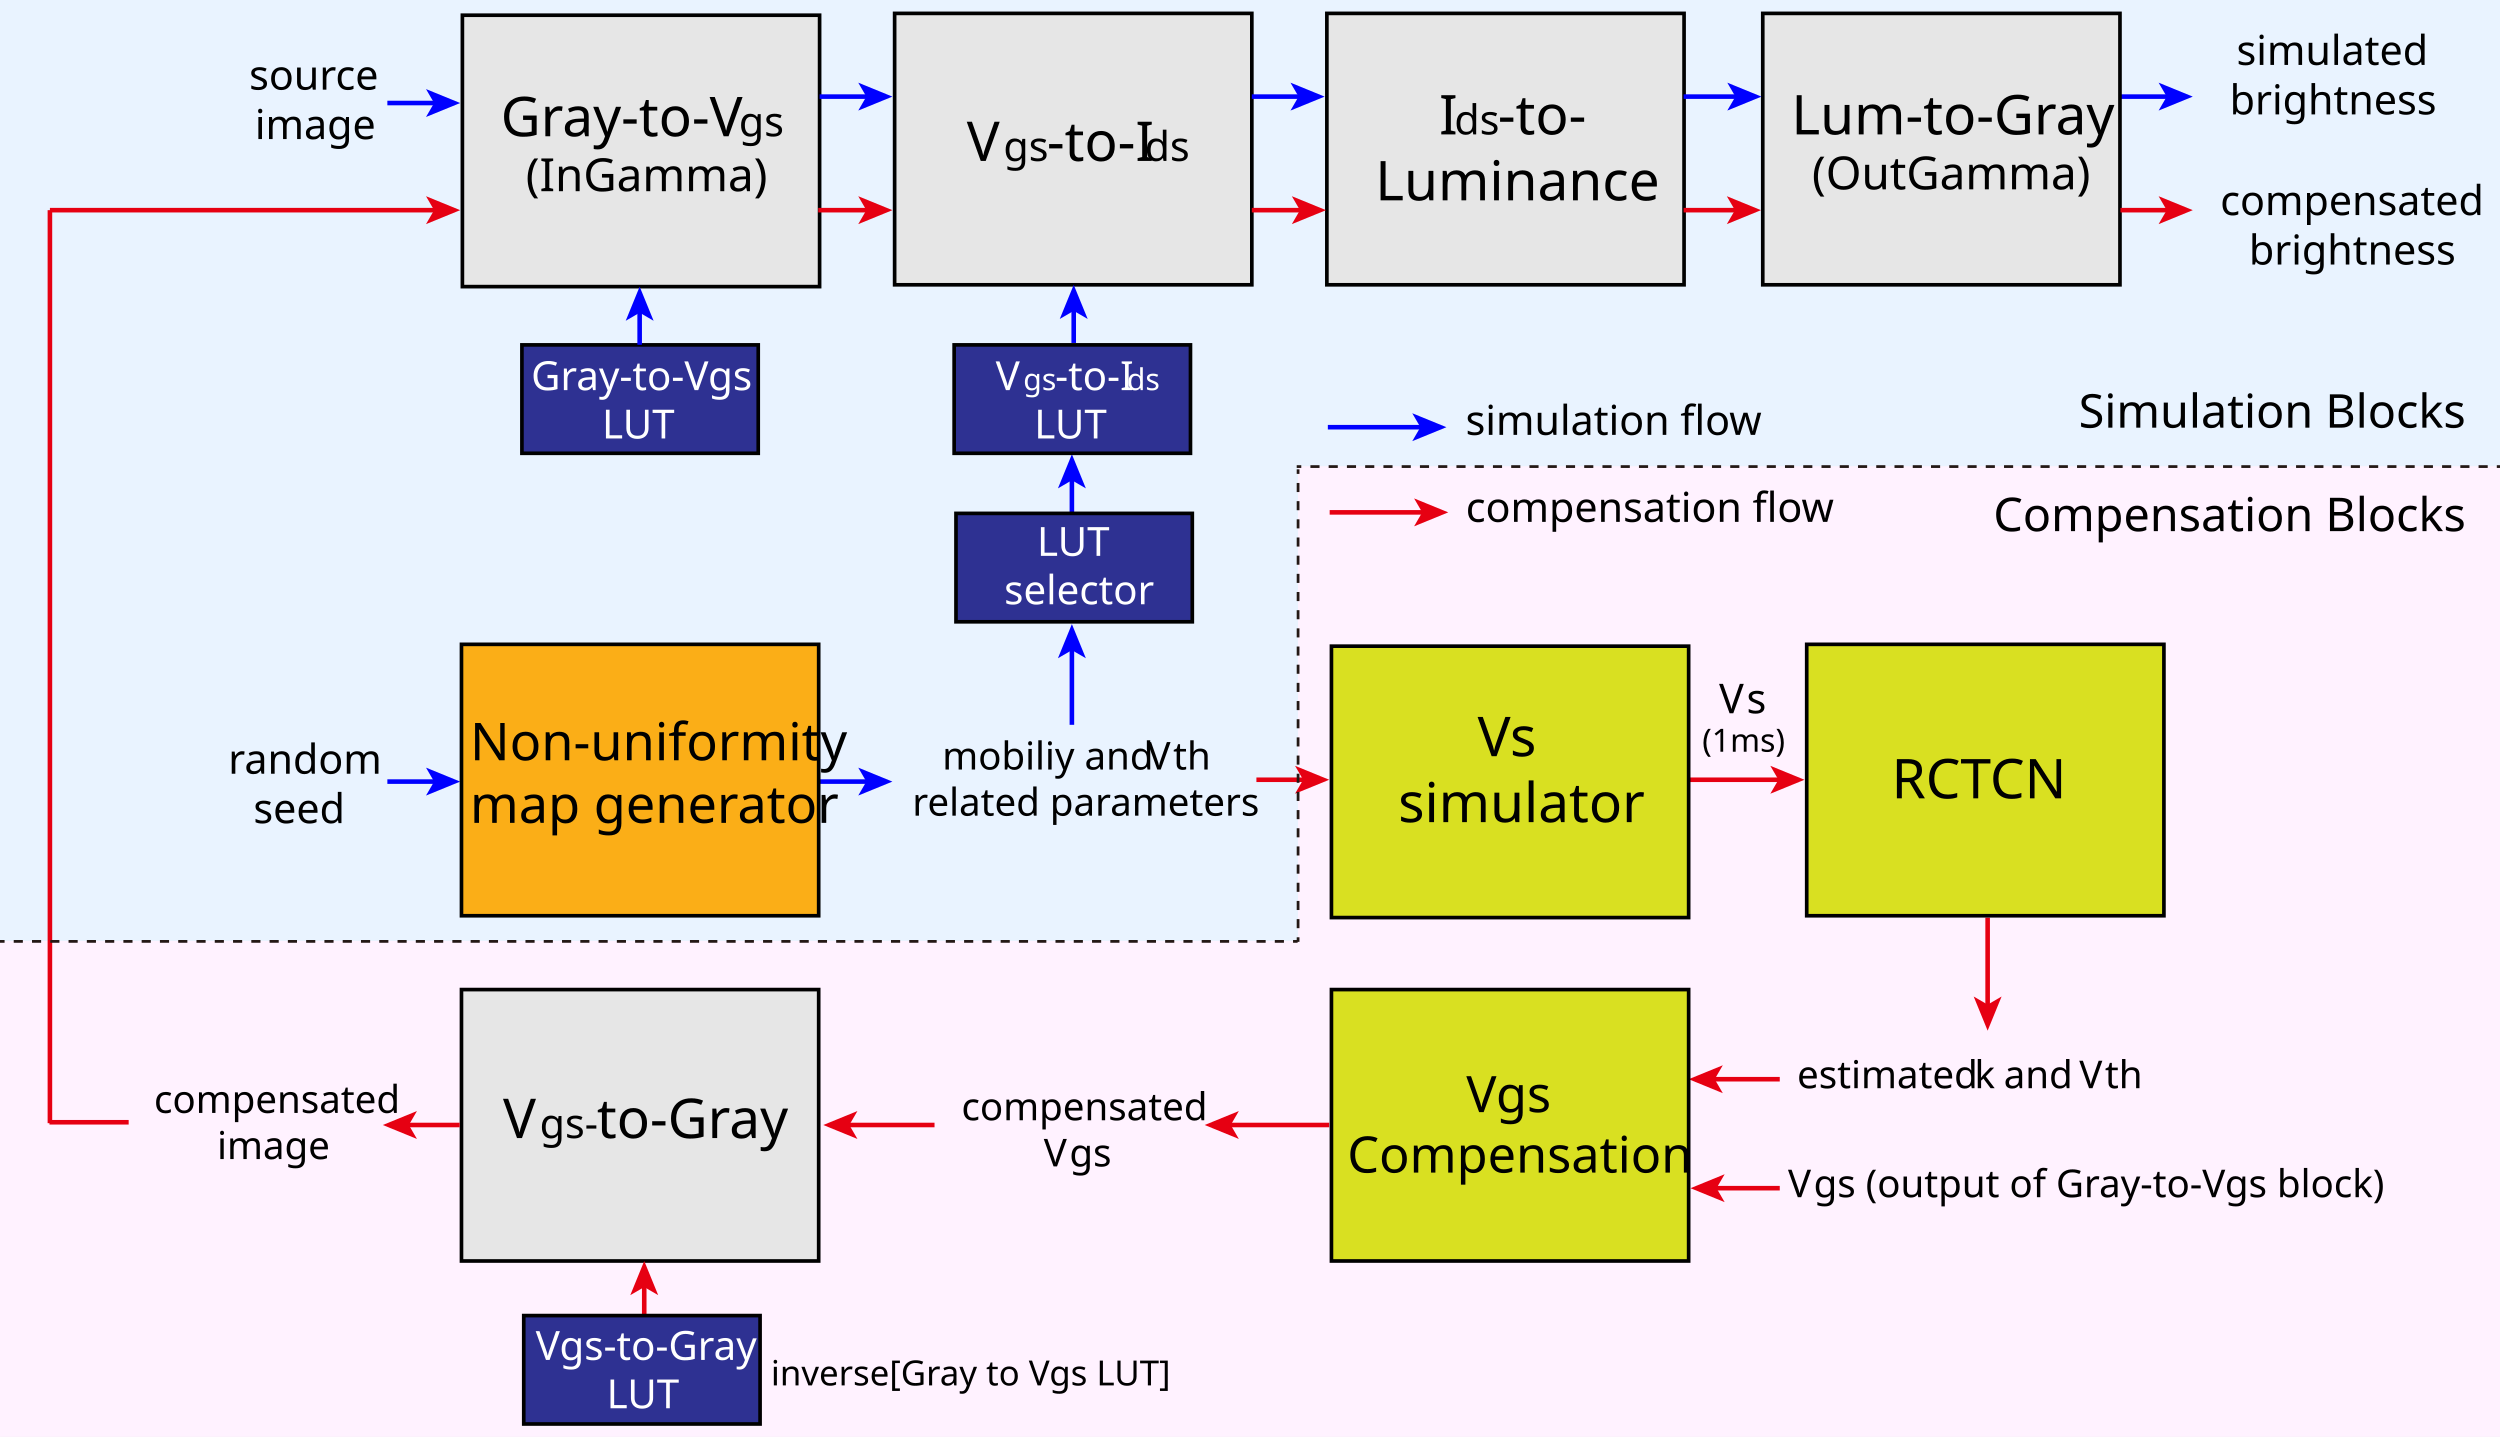
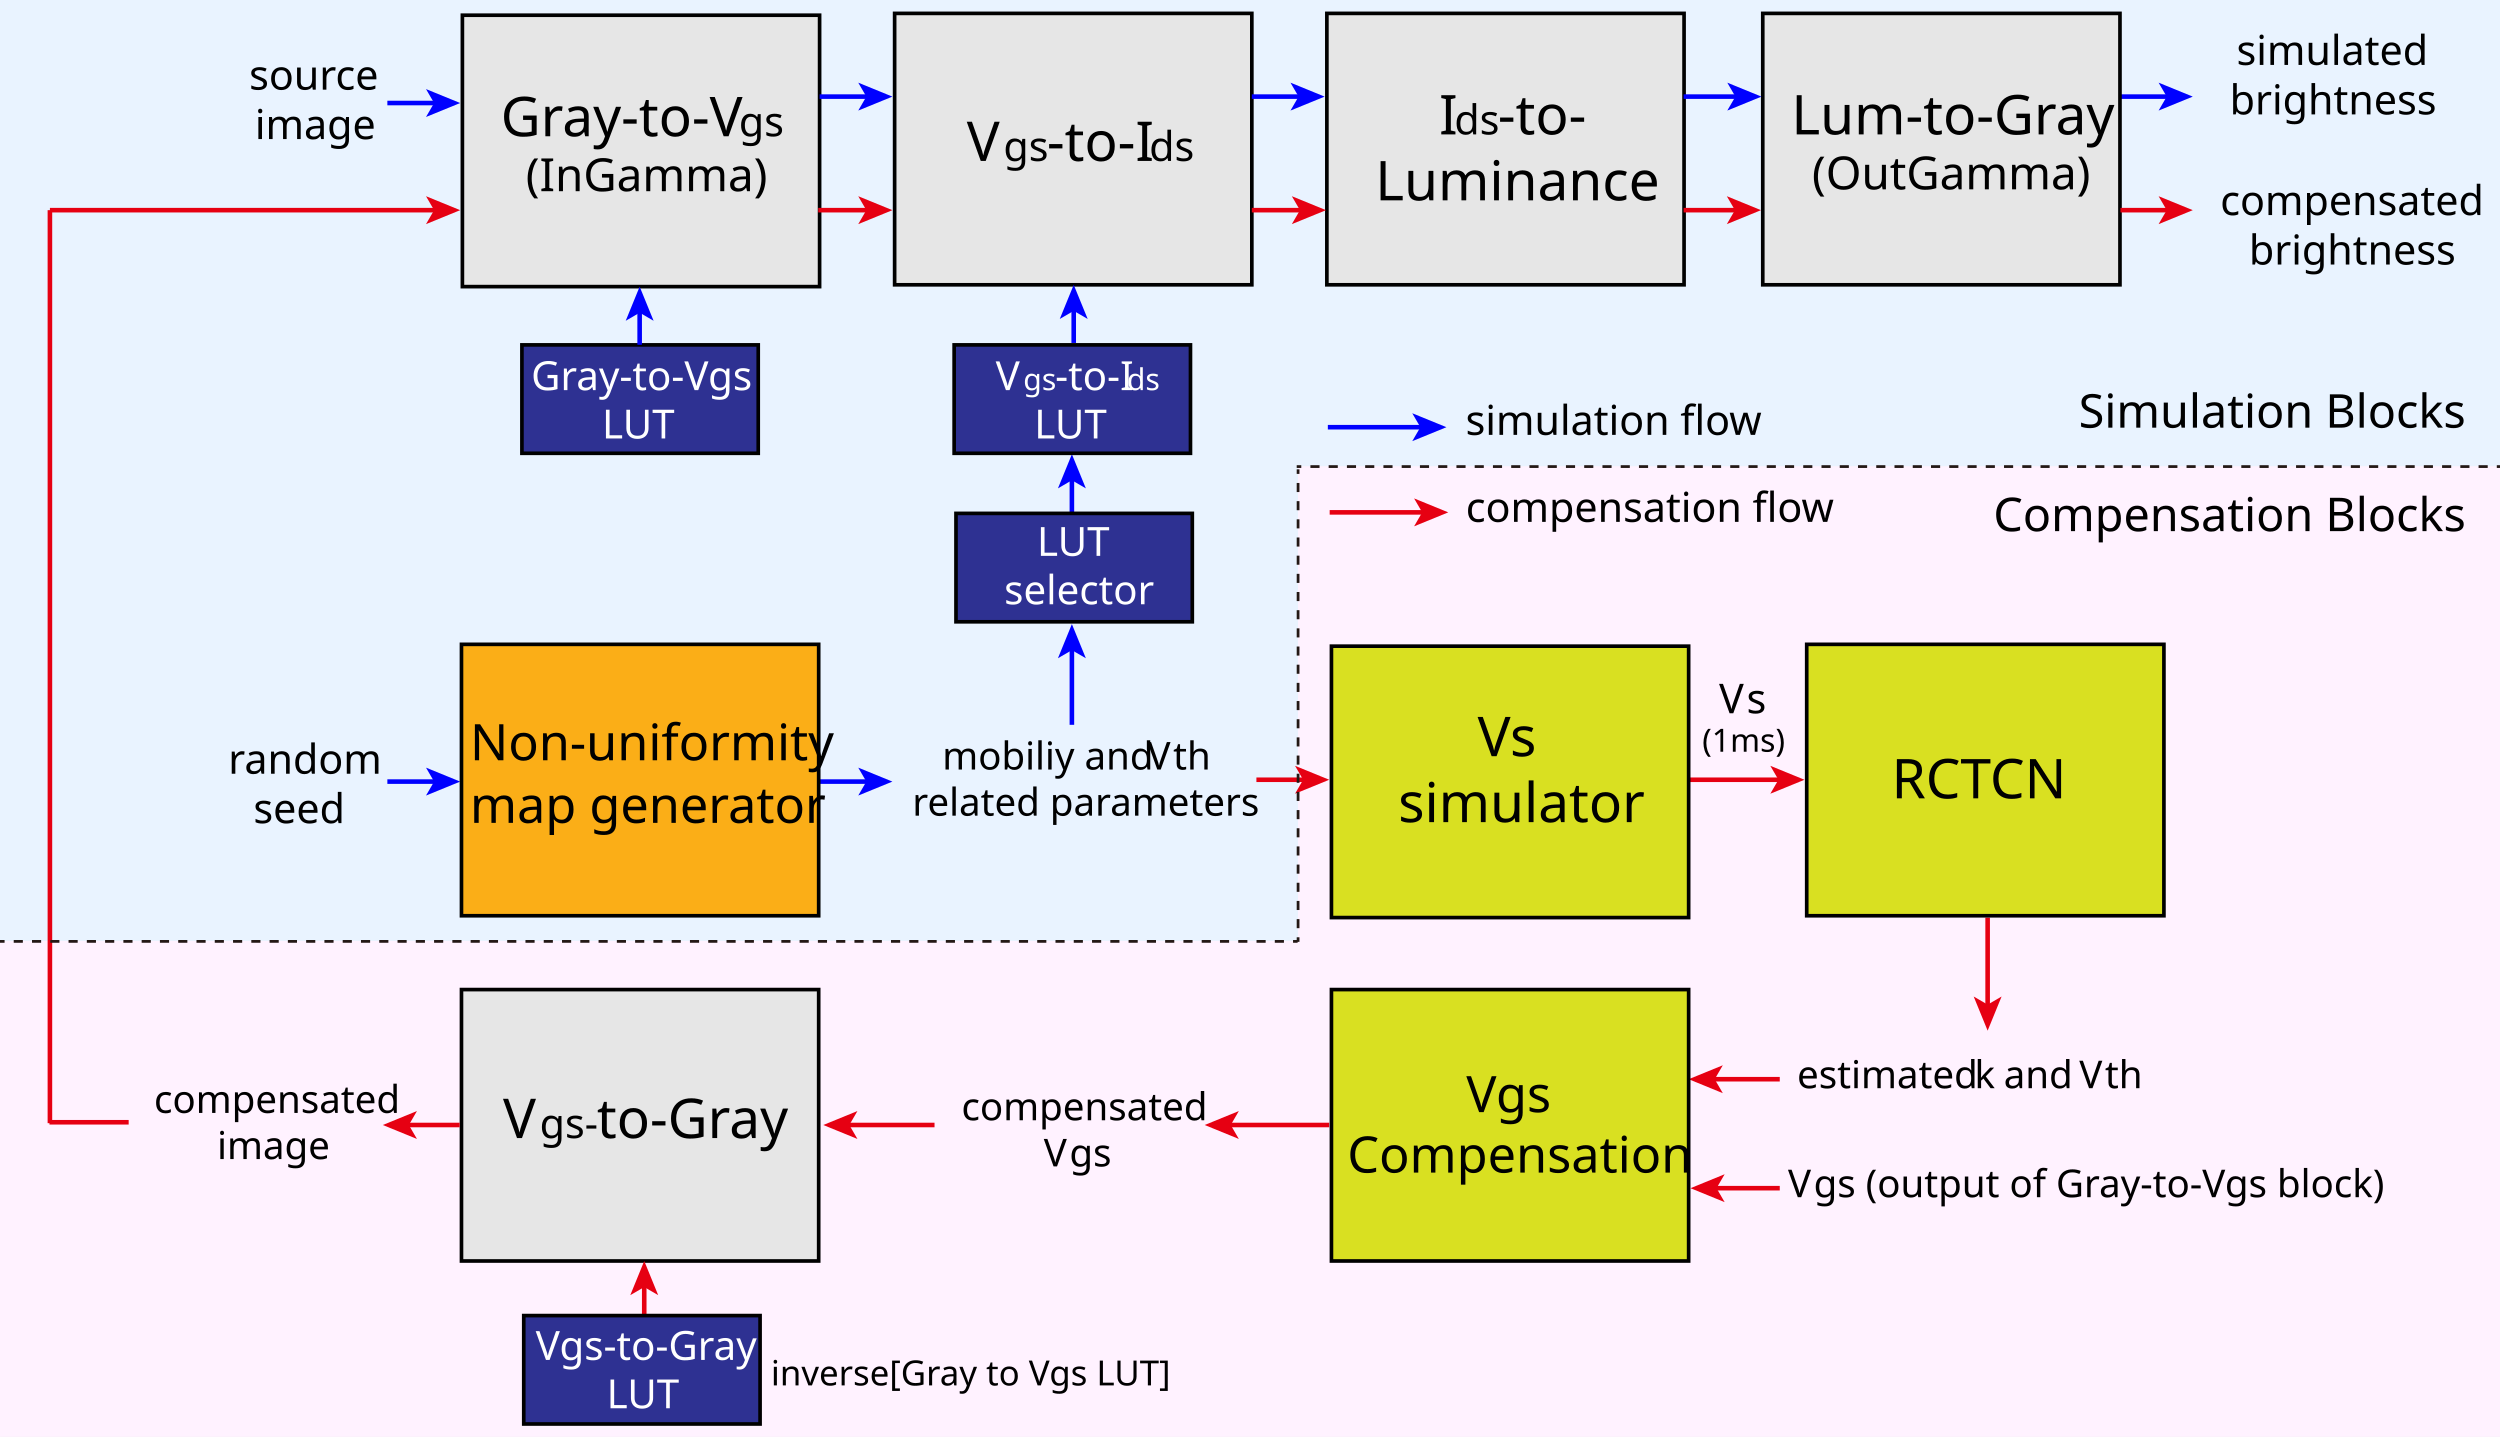
<svg xmlns="http://www.w3.org/2000/svg" xmlns:xlink="http://www.w3.org/1999/xlink" version="1.1" id="레이어_1" x="0px" y="0px" viewBox="0 0 2730 1569" style="enable-background:new 0 0 2730 1569;" xml:space="preserve">
  <style type="text/css">
	.st0{fill:#FFF2FF;}
	.st1{fill:#E9F3FF;}
	.st2{fill:#E6E6E6;}
	.st3{fill:none;stroke:#000000;stroke-width:4;stroke-miterlimit:10;}
	.st4{font-family:'ArialMT';}
	.st5{font-size:60px;}
	.st6{font-size:45px;}
	.st7{font-size:50px;}
	.st8{fill:#2E3192;}
	.st9{fill:#FFFFFF;}
	.st10{font-size:44px;}
	.st11{font-family:'Arial-ItalicMT';}
	.st12{font-size:42px;}
	.st13{font-size:38px;}
	.st14{fill:none;stroke:#0000FF;stroke-width:5;stroke-miterlimit:10;}
	.st15{fill:#0000FF;}
	.st16{fill:none;stroke:#E60012;stroke-width:5;stroke-miterlimit:10;}
	.st17{fill:#E60012;}
	.st18{font-size:33px;}
	.st19{font-size:35px;}
	.st20{font-family:'Arial-BoldMT';}
	.st21{font-size:51px;}
	.st22{fill:#FBAE17;}
	.st23{fill:#D9E021;}
- 	.st24{font-size:57px;}
- 	.st25{font-size:55px;}
- 	.st26{clip-path:url(#SVGID_2_);fill:none;stroke:#231815;stroke-width:3;stroke-miterlimit:10;}
- 	.st27{fill:none;stroke:#231815;stroke-width:3;stroke-miterlimit:10;stroke-dasharray:9.979,9.979;}
- 	.st28{fill:none;stroke:#231815;stroke-width:3;stroke-miterlimit:10;}
- 	.st29{fill:none;stroke:#231815;stroke-width:3;stroke-miterlimit:10;stroke-dasharray:9.966,9.966;}
- 	.st30{clip-path:url(#SVGID_4_);fill:none;stroke:#231815;stroke-width:3;stroke-miterlimit:10;}
- 	.st31{fill:none;stroke:#231815;stroke-width:3;stroke-miterlimit:10;stroke-dasharray:9.922,9.922;}
+ 	.st24{font-size:55px;}
+ 	.st25{clip-path:url(#SVGID_2_);fill:none;stroke:#231815;stroke-width:3;stroke-miterlimit:10;}
+ 	.st26{fill:none;stroke:#231815;stroke-width:3;stroke-miterlimit:10;stroke-dasharray:9.979,9.979;}
+ 	.st27{fill:none;stroke:#231815;stroke-width:3;stroke-miterlimit:10;}
+ 	.st28{fill:none;stroke:#231815;stroke-width:3;stroke-miterlimit:10;stroke-dasharray:9.966,9.966;}
+ 	.st29{clip-path:url(#SVGID_4_);fill:none;stroke:#231815;stroke-width:3;stroke-miterlimit:10;}
+ 	.st30{fill:none;stroke:#231815;stroke-width:3;stroke-miterlimit:10;stroke-dasharray:9.922,9.922;}
</style>
  <rect x="1394.68" y="509" class="st0" width="1335.32" height="981.5" />
  <rect x="1393" class="st1" width="1337" height="509" />
  <rect class="st1" width="1417.4" height="1030" />
  <rect x="0.02" y="1027.52" class="st0" width="2729.98" height="541.48" />
  <rect x="504.93" y="16.62" class="st2" width="390.07" height="296.38" />
  <rect x="504.93" y="16.62" class="st3" width="390.07" height="296.38" />
  <rect x="503.93" y="1080.62" class="st2" width="390.07" height="296.38" />
  <rect x="503.93" y="1080.62" class="st3" width="390.07" height="296.38" />
  <rect x="976.93" y="14.62" class="st2" width="390.07" height="296.38" />
  <rect x="976.93" y="14.62" class="st3" width="390.07" height="296.38" />
  <text transform="matrix(1 0 0 1 546.7813 148.7676)" class="st4 st5">Gray-to-V</text>
  <text transform="matrix(1 0 0 1 806.8203 148.7676)" class="st4 st6">gs</text>
  <text transform="matrix(1 0 0 1 574.1602 208.7676)" class="st4 st7">(InGamma)</text>
  <text transform="matrix(1 0 0 1 549.2783 1242.768)" class="st4 st5">V</text>
  <text transform="matrix(1 0 0 1 589.2979 1242.768)" class="st4 st6">gs-</text>
  <text transform="matrix(1 0 0 1 651.8105 1242.768)" class="st4 st5">to-Gray</text>
  <text transform="matrix(1 0 0 1 851.8496 1242.768)" class="st4 st6"> </text>
  <text transform="matrix(1 0 0 1 1055.692 175.7676)" class="st4 st5">V</text>
  <text transform="matrix(1 0 0 1 1095.712 175.7676)" class="st4 st6">gs</text>
  <text transform="matrix(1 0 0 1 1143.239 175.7676)" class="st4 st5">-to-I</text>
-   <text transform="matrix(1 0 0 1 1249.909 175.7676)" class="st4 st6">ds</text>
+   <text transform="matrix(1 0 0 1 1254.909 175.7676)" class="st4 st6">ds</text>
  <rect x="569.93" y="376.62" class="st8" width="258.07" height="118.38" />
  <rect x="569.93" y="376.62" class="st3" width="258.07" height="118.38" />
  <text transform="matrix(1 0 0 1 579.981 426.0366)" class="st9 st4 st10">Gray-to-Vgs</text>
  <text transform="matrix(1 0 0 1 657.4209 478.8369)" class="st9 st4 st10">LUT</text>
  <text transform="matrix(1 0 0 1 272.0571 97.8945)" class="st4 st6">source </text>
  <text transform="matrix(1 0 0 1 278.312 151.8945)" class="st4 st6">image</text>
  <text transform="matrix(1 0 0 1 1952.463 1307.32)" class="st11 st12">V</text>
  <text transform="matrix(1 0 0 1 1980.477 1307.32)" class="st4 st12">gs (output of Gray-to-Vgs block)</text>
  <text transform="matrix(1 0 0 1 841.7944 1512.888)" class="st4 st13">inverse[Gray to Vgs LUT]</text>
  <text transform="matrix(1 0 0 1 2442.295 70.8945)" class="st4 st6">simulated</text>
  <text transform="matrix(1 0 0 1 2434.78 124.8945)" class="st4 st6">brightness</text>
  <text transform="matrix(1 0 0 1 2424.519 234.8745)" class="st4 st6">compensated</text>
  <text transform="matrix(1 0 0 1 2455.795 288.8745)" class="st4 st6">brightness</text>
  <line class="st14" x1="423" y1="112.5" x2="476.02" y2="112.5" />
  <polygon class="st15" points="502.5,112.5 465.19,127.75 474.04,112.5 465.19,97.26 " />
  <line class="st14" x1="2315" y1="105.5" x2="2368.02" y2="105.5" />
  <polygon class="st15" points="2394.5,105.5 2357.19,120.75 2366.04,105.5 2357.19,90.26 " />
  <line class="st14" x1="1450" y1="466.5" x2="1553.02" y2="466.5" />
  <polygon class="st15" points="1579.5,466.5 1542.19,481.75 1551.04,466.5 1542.19,451.26 " />
  <line class="st16" x1="1452" y1="559.5" x2="1555.02" y2="559.5" />
  <polygon class="st17" points="1581.5,559.5 1544.19,574.75 1553.04,559.5 1544.19,544.26 " />
  <line class="st14" x1="895" y1="105.5" x2="948.02" y2="105.5" />
  <polygon class="st15" points="974.5,105.5 937.19,120.75 946.04,105.5 937.19,90.26 " />
  <rect x="1448.93" y="14.62" class="st2" width="390.07" height="296.38" />
  <rect x="1448.93" y="14.62" class="st3" width="390.07" height="296.38" />
  <text transform="matrix(1 0 0 1 1571.466 146.7676)" class="st4 st5">I</text>
  <text transform="matrix(1 0 0 1 1588.136 146.7676)" class="st4 st6">ds</text>
  <text transform="matrix(1 0 0 1 1635.662 146.7676)" class="st4 st5">-to- </text>
  <text transform="matrix(1 0 0 1 1501.802 218.7676)" class="st4 st5">Luminance</text>
  <rect x="1924.93" y="14.62" class="st2" width="390.07" height="296.38" />
  <rect x="1924.93" y="14.62" class="st3" width="390.07" height="296.38" />
  <text transform="matrix(1 0 0 1 1956.195 146.7676)" class="st4 st5">Lum-to-Gray</text>
  <text transform="matrix(1 0 0 1 1978.715 206.7676)" class="st4 st7">(OutGamma)</text>
  <line class="st14" x1="1367" y1="105.5" x2="1420.02" y2="105.5" />
  <polygon class="st15" points="1446.5,105.5 1409.19,120.75 1418.04,105.5 1409.19,90.26 " />
  <line class="st14" x1="1838.5" y1="105.5" x2="1897.02" y2="105.5" />
  <polygon class="st15" points="1923.5,105.5 1886.19,120.75 1895.04,105.5 1886.19,90.26 " />
  <line class="st16" x1="1844" y1="851.5" x2="1944.02" y2="851.5" />
  <polygon class="st17" points="1970.5,851.5 1933.19,866.75 1942.04,851.5 1933.19,836.26 " />
  <line class="st16" x1="1943.5" y1="1178.5" x2="1870.48" y2="1178.5" />
  <polygon class="st17" points="1844,1178.5 1881.31,1163.26 1872.46,1178.5 1881.31,1193.74 " />
  <line class="st16" x1="1451.5" y1="1228.5" x2="1341.98" y2="1228.5" />
  <polygon class="st17" points="1315.5,1228.5 1352.81,1213.26 1343.96,1228.5 1352.81,1243.74 " />
  <line class="st16" x1="1020.5" y1="1228.5" x2="925.48" y2="1228.5" />
  <polygon class="st17" points="899,1228.5 936.31,1213.26 927.46,1228.5 936.31,1243.74 " />
  <line class="st16" x1="1943.5" y1="1297.5" x2="1872.48" y2="1297.5" />
  <polygon class="st17" points="1846,1297.5 1883.31,1282.26 1874.46,1297.5 1883.31,1312.74 " />
  <line class="st16" x1="140.5" y1="1225.5" x2="54" y2="1225.5" />
  <line class="st16" x1="54.5" y1="229.5" x2="54.5" y2="1226.5" />
  <line class="st14" x1="698.5" y1="376.5" x2="698.5" y2="339.48" />
  <polygon class="st15" points="698.5,313 713.74,350.31 698.5,341.46 683.26,350.31 " />
  <line class="st16" x1="703.5" y1="1436.5" x2="703.5" y2="1403.48" />
  <polygon class="st17" points="703.5,1377 718.74,1414.31 703.5,1405.46 688.26,1414.31 " />
  <line class="st14" x1="1172.5" y1="374.5" x2="1172.5" y2="337.48" />
  <polygon class="st15" points="1172.5,311 1187.75,348.31 1172.5,339.46 1157.26,348.31 " />
  <line class="st14" x1="1170.5" y1="791.5" x2="1170.5" y2="707.98" />
  <polygon class="st15" points="1170.5,681.5 1185.75,718.81 1170.5,709.96 1155.26,718.81 " />
  <line class="st16" x1="2170.5" y1="1002" x2="2170.5" y2="1099.02" />
  <polygon class="st17" points="2170.5,1125.5 2155.25,1088.19 2170.5,1097.04 2185.74,1088.19 " />
  <line class="st14" x1="1170.5" y1="559.5" x2="1170.5" y2="522.48" />
  <polygon class="st15" points="1170.5,496 1185.75,533.31 1170.5,524.46 1155.26,533.31 " />
  <rect x="1041.93" y="376.62" class="st8" width="258.07" height="118.38" />
  <rect x="1041.93" y="376.62" class="st3" width="258.07" height="118.38" />
  <text transform="matrix(1 0 0 1 1075.812 426.0366)" class="st9 st4 st10"> V</text>
  <text transform="matrix(1 0 0 1 1117.385 426.0366)" class="st9 st4 st18">gs</text>
  <text transform="matrix(1 0 0 1 1152.238 426.0366)" class="st9 st4 st10">-to-I</text>
  <text transform="matrix(1 0 0 1 1230.462 426.0366)" class="st9 st4 st18">ds</text>
  <text transform="matrix(1 0 0 1 1129.4 478.8369)" class="st9 st4 st10">LUT</text>
  <rect x="1043.93" y="560.62" class="st8" width="258.07" height="118.38" />
  <rect x="1043.93" y="560.62" class="st3" width="258.07" height="118.38" />
  <text transform="matrix(1 0 0 1 1132.4 607.0366)" class="st9 st4 st10">LUT</text>
  <text transform="matrix(1 0 0 1 1096.54 659.8364)" class="st9 st4 st10">selector</text>
  <text transform="matrix(1 0 0 1 249.2109 844.8945)" class="st4 st6">random </text>
  <text transform="matrix(1 0 0 1 276.7061 898.8945)" class="st4 st6">seed</text>
  <text transform="matrix(1 0 0 1 1600.426 474.9043)" class="st4 st6">simulation flow</text>
  <text transform="matrix(1 0 0 1 1600.65 569.8994)" class="st4 st6">compensation flow</text>
  <text transform="matrix(1 0 0 1 1877.221 778.8794)" class="st11 st6">V</text>
  <text transform="matrix(1 0 0 1 1907.236 778.8794)" class="st4 st6">s </text>
  <text transform="matrix(1 0 0 1 1858.784 820.8945)" class="st4 st19">(1ms)</text>
  <text transform="matrix(1 0 0 1 1028.925 840.3203)" class="st4 st12">mobiliy and </text>
  <text transform="matrix(1 0 0 1 1253.037 840.3203)" class="st11 st12">V</text>
  <text transform="matrix(1 0 0 1 1281.051 840.3203)" class="st4 st12">th</text>
  <text transform="matrix(1 0 0 1 996.249 890.7207)" class="st4 st12">related parameters</text>
  <text transform="matrix(1 0 0 1 2176.7 580.0313)" class="st20 st21">Compensation Blocks</text>
  <text transform="matrix(1 0 0 1 2269.928 467.0151)" class="st20 st21">Simulation Blocks</text>
  <text transform="matrix(1 0 0 1 1962.395 1188.32)" class="st4 st12">estimated </text>
  <text transform="matrix(1 0 0 1 2156.14 1188.32)" class="st11 st12">k</text>
  <text transform="matrix(1 0 0 1 2177.14 1188.32)" class="st4 st12"> and </text>
  <text transform="matrix(1 0 0 1 2270.548 1188.32)" class="st11 st12">V</text>
  <text transform="matrix(1 0 0 1 2298.562 1188.32)" class="st4 st12">th</text>
  <text transform="matrix(1 0 0 1 1049.902 1223.307)" class="st4 st12">compensated</text>
  <text transform="matrix(1 0 0 1 1139.782 1273.706)" class="st11 st12">V</text>
  <text transform="matrix(1 0 0 1 1167.796 1273.706)" class="st4 st12">gs</text>
  <line class="st14" x1="423" y1="853.5" x2="476.02" y2="853.5" />
  <polygon class="st15" points="502.5,853.5 465.19,868.75 474.04,853.5 465.19,838.26 " />
  <line class="st16" x1="54.5" y1="229.5" x2="476.02" y2="229.5" />
  <polygon class="st17" points="502.5,229.5 465.19,244.75 474.04,229.5 465.19,214.26 " />
  <line class="st14" x1="895" y1="853.5" x2="948.02" y2="853.5" />
  <polygon class="st15" points="974.5,853.5 937.19,868.75 946.04,853.5 937.19,838.26 " />
  <line class="st16" x1="1372" y1="851.5" x2="1425.02" y2="851.5" />
  <polygon class="st17" points="1451.5,851.5 1414.19,866.75 1423.04,851.5 1414.19,836.26 " />
  <rect x="503.93" y="703.62" class="st22" width="390.07" height="296.38" />
  <rect x="503.93" y="703.62" class="st3" width="390.07" height="296.38" />
  <rect x="1453.93" y="705.62" class="st23" width="390.07" height="296.38" />
  <rect x="1453.93" y="705.62" class="st3" width="390.07" height="296.38" />
  <rect x="1972.93" y="703.62" class="st23" width="390.07" height="296.38" />
  <rect x="1972.93" y="703.62" class="st3" width="390.07" height="296.38" />
  <rect x="1453.93" y="1080.62" class="st23" width="390.07" height="296.38" />
  <rect x="1453.93" y="1080.62" class="st3" width="390.07" height="296.38" />
  <text transform="matrix(1 0 0 1 513.2583 830.1924)" class="st4 st24">Non-uniformity </text>
  <text transform="matrix(1 0 0 1 513.2012 898.5928)" class="st4 st24">map generator</text>
  <text transform="matrix(1 0 0 1 1613.555 825.7676)" class="st4 st5">Vs</text>
  <text transform="matrix(1 0 0 1 1526.854 897.7676)" class="st4 st5">simulator</text>
  <text transform="matrix(1 0 0 1 2065.594 871.7871)" class="st4 st5">RCTCN</text>
-   <text transform="matrix(1 0 0 1 1601.178 1214.477)" class="st4 st25">Vgs</text>
-   <text transform="matrix(1 0 0 1 1471.213 1280.477)" class="st4 st25">Compensation</text>
+   <text transform="matrix(1 0 0 1 1601.178 1214.477)" class="st4 st24">Vgs</text>
+   <text transform="matrix(1 0 0 1 1471.213 1280.477)" class="st4 st24">Compensation</text>
  <rect x="571.93" y="1436.62" class="st8" width="258.07" height="118.38" />
  <rect x="571.93" y="1436.62" class="st3" width="258.07" height="118.38" />
  <text transform="matrix(1 0 0 1 584.981 1485.036)" class="st9 st4 st10">Vgs-to-Gray</text>
  <text transform="matrix(1 0 0 1 662.4209 1537.837)" class="st9 st4 st10">LUT</text>
  <line class="st16" x1="502" y1="1228.5" x2="444.48" y2="1228.5" />
  <polygon class="st17" points="418,1228.5 455.31,1213.26 446.46,1228.5 455.31,1243.74 " />
  <line class="st16" x1="893.5" y1="229.5" x2="948.02" y2="229.5" />
  <polygon class="st17" points="974.5,229.5 937.19,244.75 946.04,229.5 937.19,214.26 " />
  <line class="st16" x1="1367" y1="229.5" x2="1421.52" y2="229.5" />
  <polygon class="st17" points="1448,229.5 1410.69,244.75 1419.54,229.5 1410.69,214.26 " />
  <line class="st16" x1="1838.5" y1="229.5" x2="1896.52" y2="229.5" />
  <polygon class="st17" points="1923,229.5 1885.69,244.75 1894.54,229.5 1885.69,214.26 " />
  <line class="st16" x1="2315.5" y1="229.5" x2="2368.02" y2="229.5" />
  <polygon class="st17" points="2394.5,229.5 2357.19,244.75 2366.04,229.5 2357.19,214.26 " />
  <text transform="matrix(1 0 0 1 168.168 1215.32)" class="st4 st12">compensated</text>
  <text transform="matrix(1 0 0 1 237.0479 1265.721)" class="st4 st12">image</text>
  <g>
    <defs>
      <rect id="SVGID_1_" width="2730" height="1569" />
    </defs>
    <clipPath id="SVGID_2_">
      <use xlink:href="#SVGID_1_" style="overflow:visible;" />
    </clipPath>
-     <line class="st26" x1="0" y1="1028" x2="5" y2="1028" />
+     <line class="st25" x1="0" y1="1028" x2="5" y2="1028" />
  </g>
-   <line class="st27" x1="14.98" y1="1028" x2="1407.01" y2="1028" />
-   <line class="st28" x1="1412" y1="1028" x2="1417" y2="1028" />
-   <line class="st28" x1="1416" y1="509.5" x2="1421" y2="509.5" />
-   <line class="st29" x1="1430.97" y1="509.5" x2="2721.52" y2="509.5" />
+   <line class="st26" x1="14.98" y1="1028" x2="1407.01" y2="1028" />
+   <line class="st27" x1="1412" y1="1028" x2="1417" y2="1028" />
+   <line class="st27" x1="1416" y1="509.5" x2="1421" y2="509.5" />
+   <line class="st28" x1="1430.97" y1="509.5" x2="2721.52" y2="509.5" />
  <g>
    <defs>
      <rect id="SVGID_3_" width="2730" height="1569" />
    </defs>
    <clipPath id="SVGID_4_">
      <use xlink:href="#SVGID_3_" style="overflow:visible;" />
    </clipPath>
-     <line class="st30" x1="2726.5" y1="509.5" x2="2731.5" y2="509.5" />
+     <line class="st29" x1="2726.5" y1="509.5" x2="2731.5" y2="509.5" />
  </g>
-   <line class="st28" x1="1417.5" y1="1028.5" x2="1417.5" y2="1023.5" />
-   <line class="st31" x1="1417.5" y1="1013.58" x2="1417.5" y2="522.46" />
-   <line class="st28" x1="1417.5" y1="517.5" x2="1417.5" y2="512.5" />
+   <line class="st27" x1="1417.5" y1="1028.5" x2="1417.5" y2="1023.5" />
+   <line class="st30" x1="1417.5" y1="1013.58" x2="1417.5" y2="522.46" />
+   <line class="st27" x1="1417.5" y1="517.5" x2="1417.5" y2="512.5" />
</svg>
